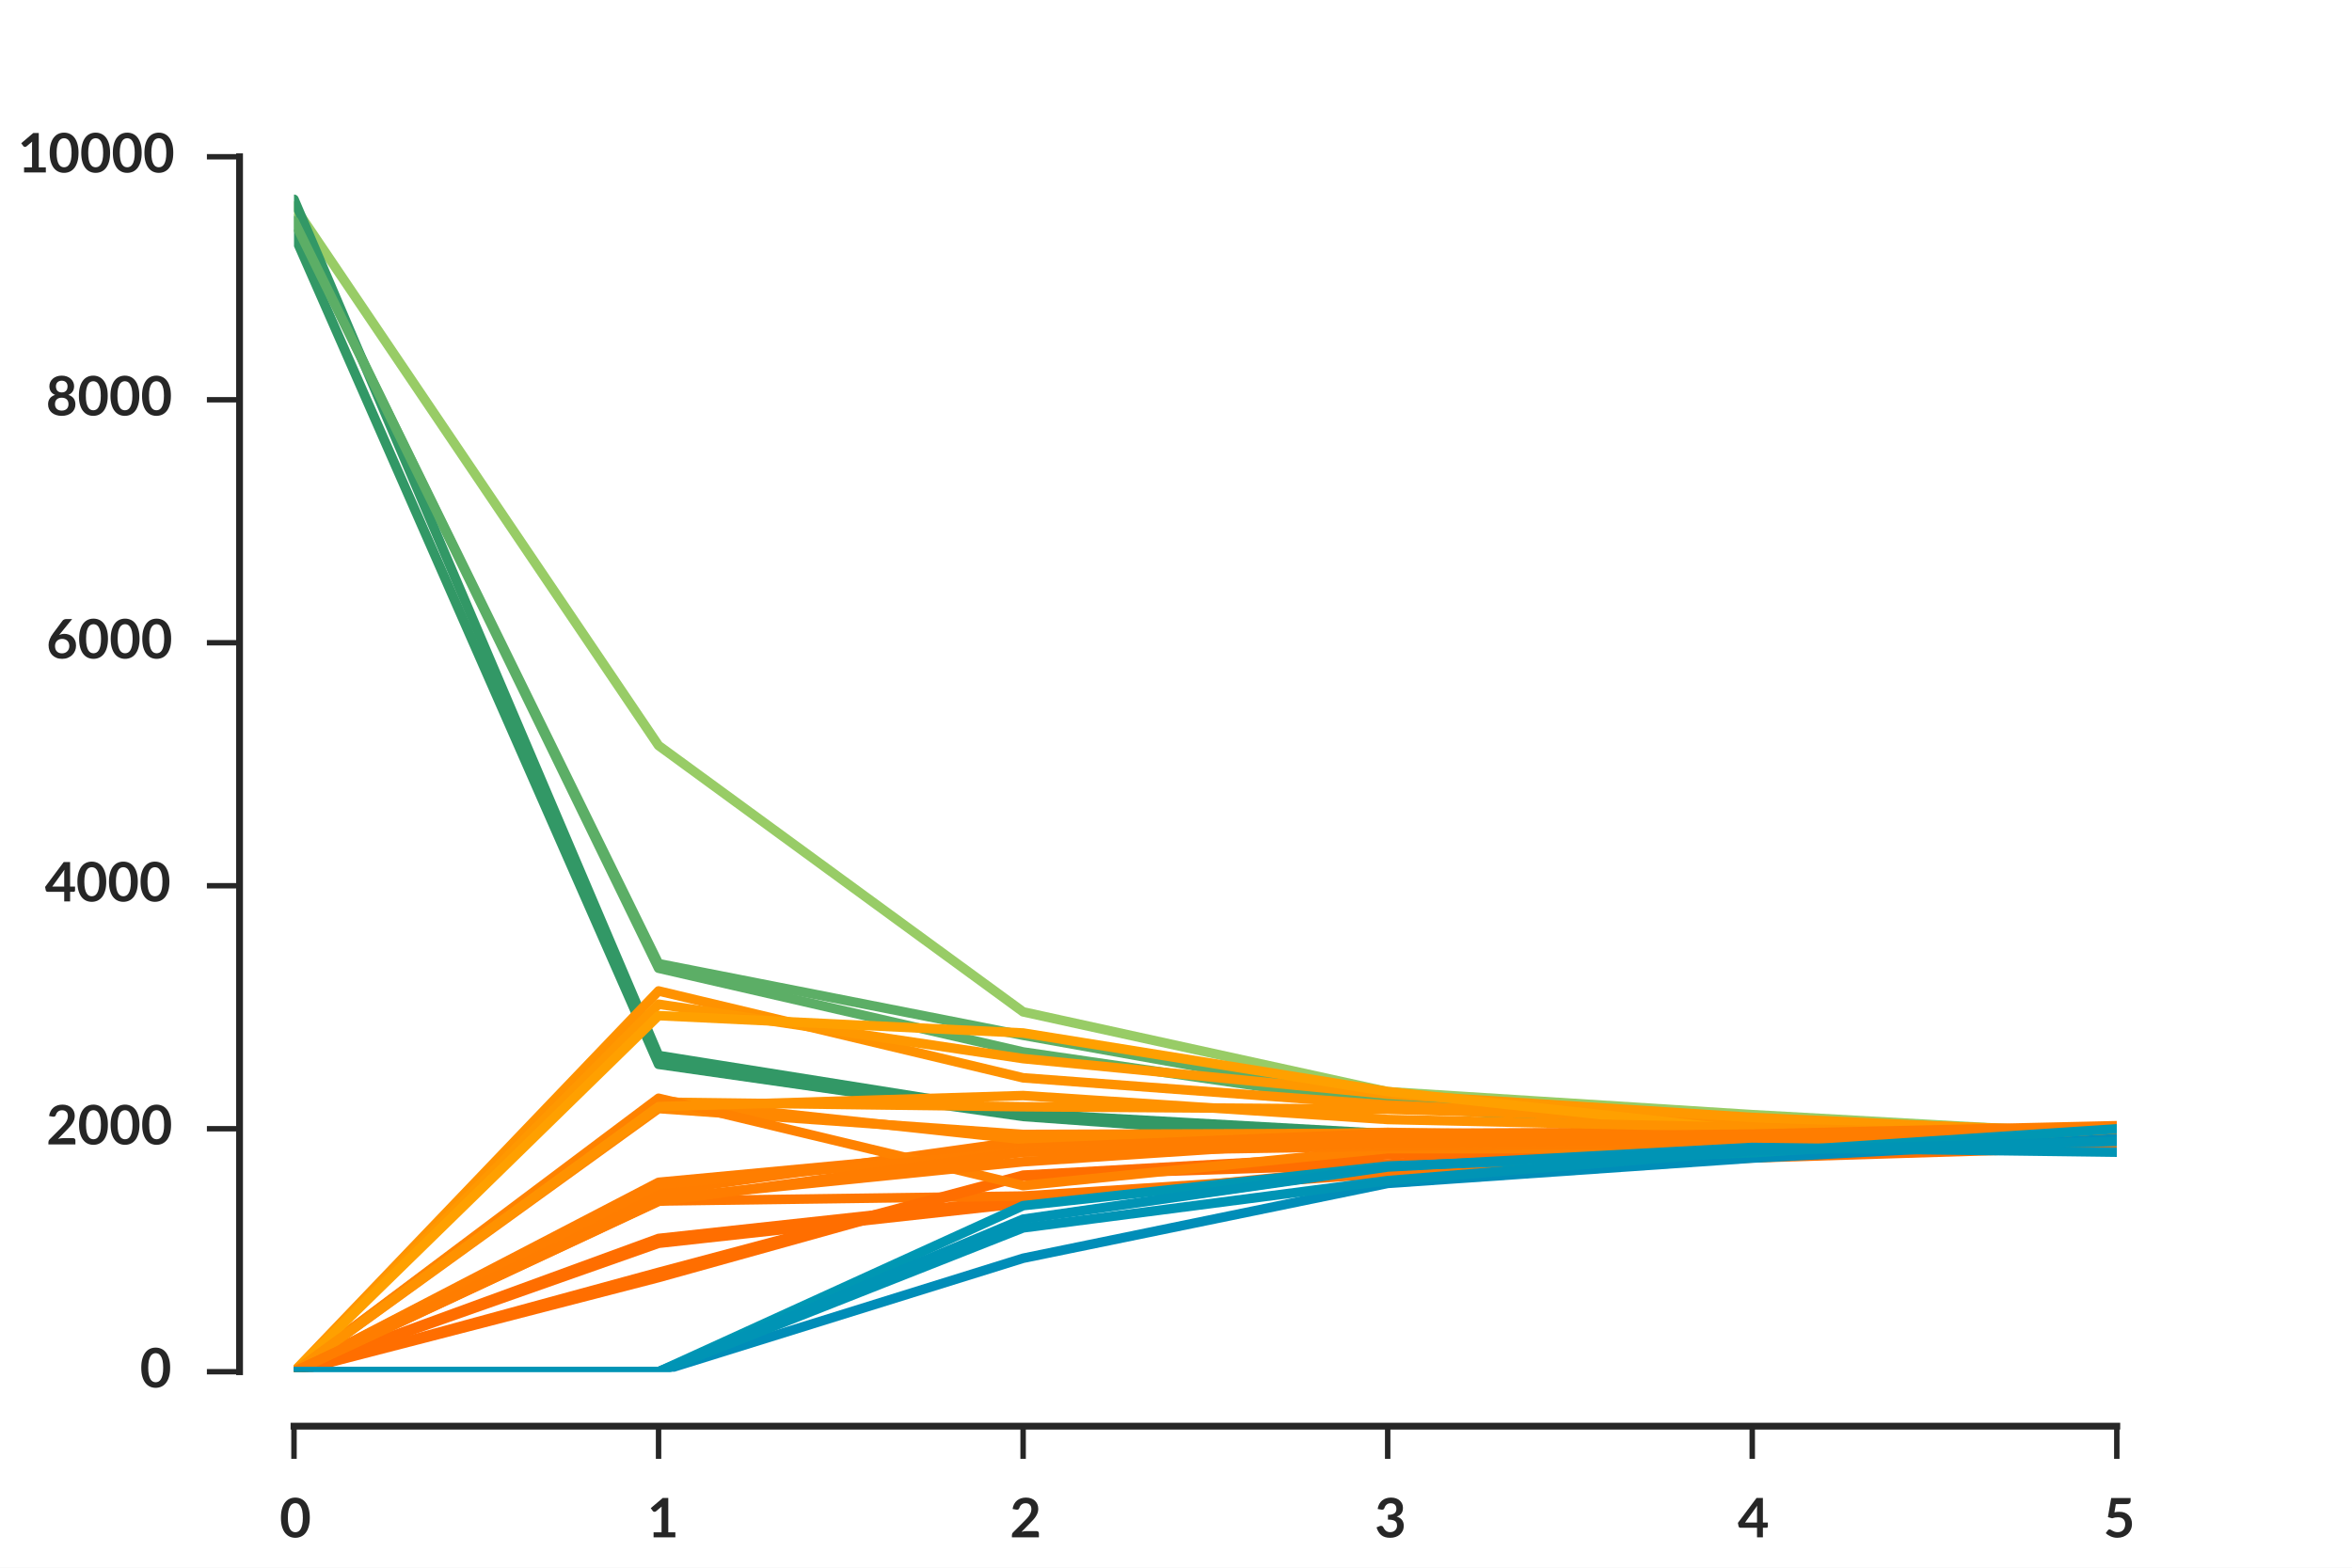
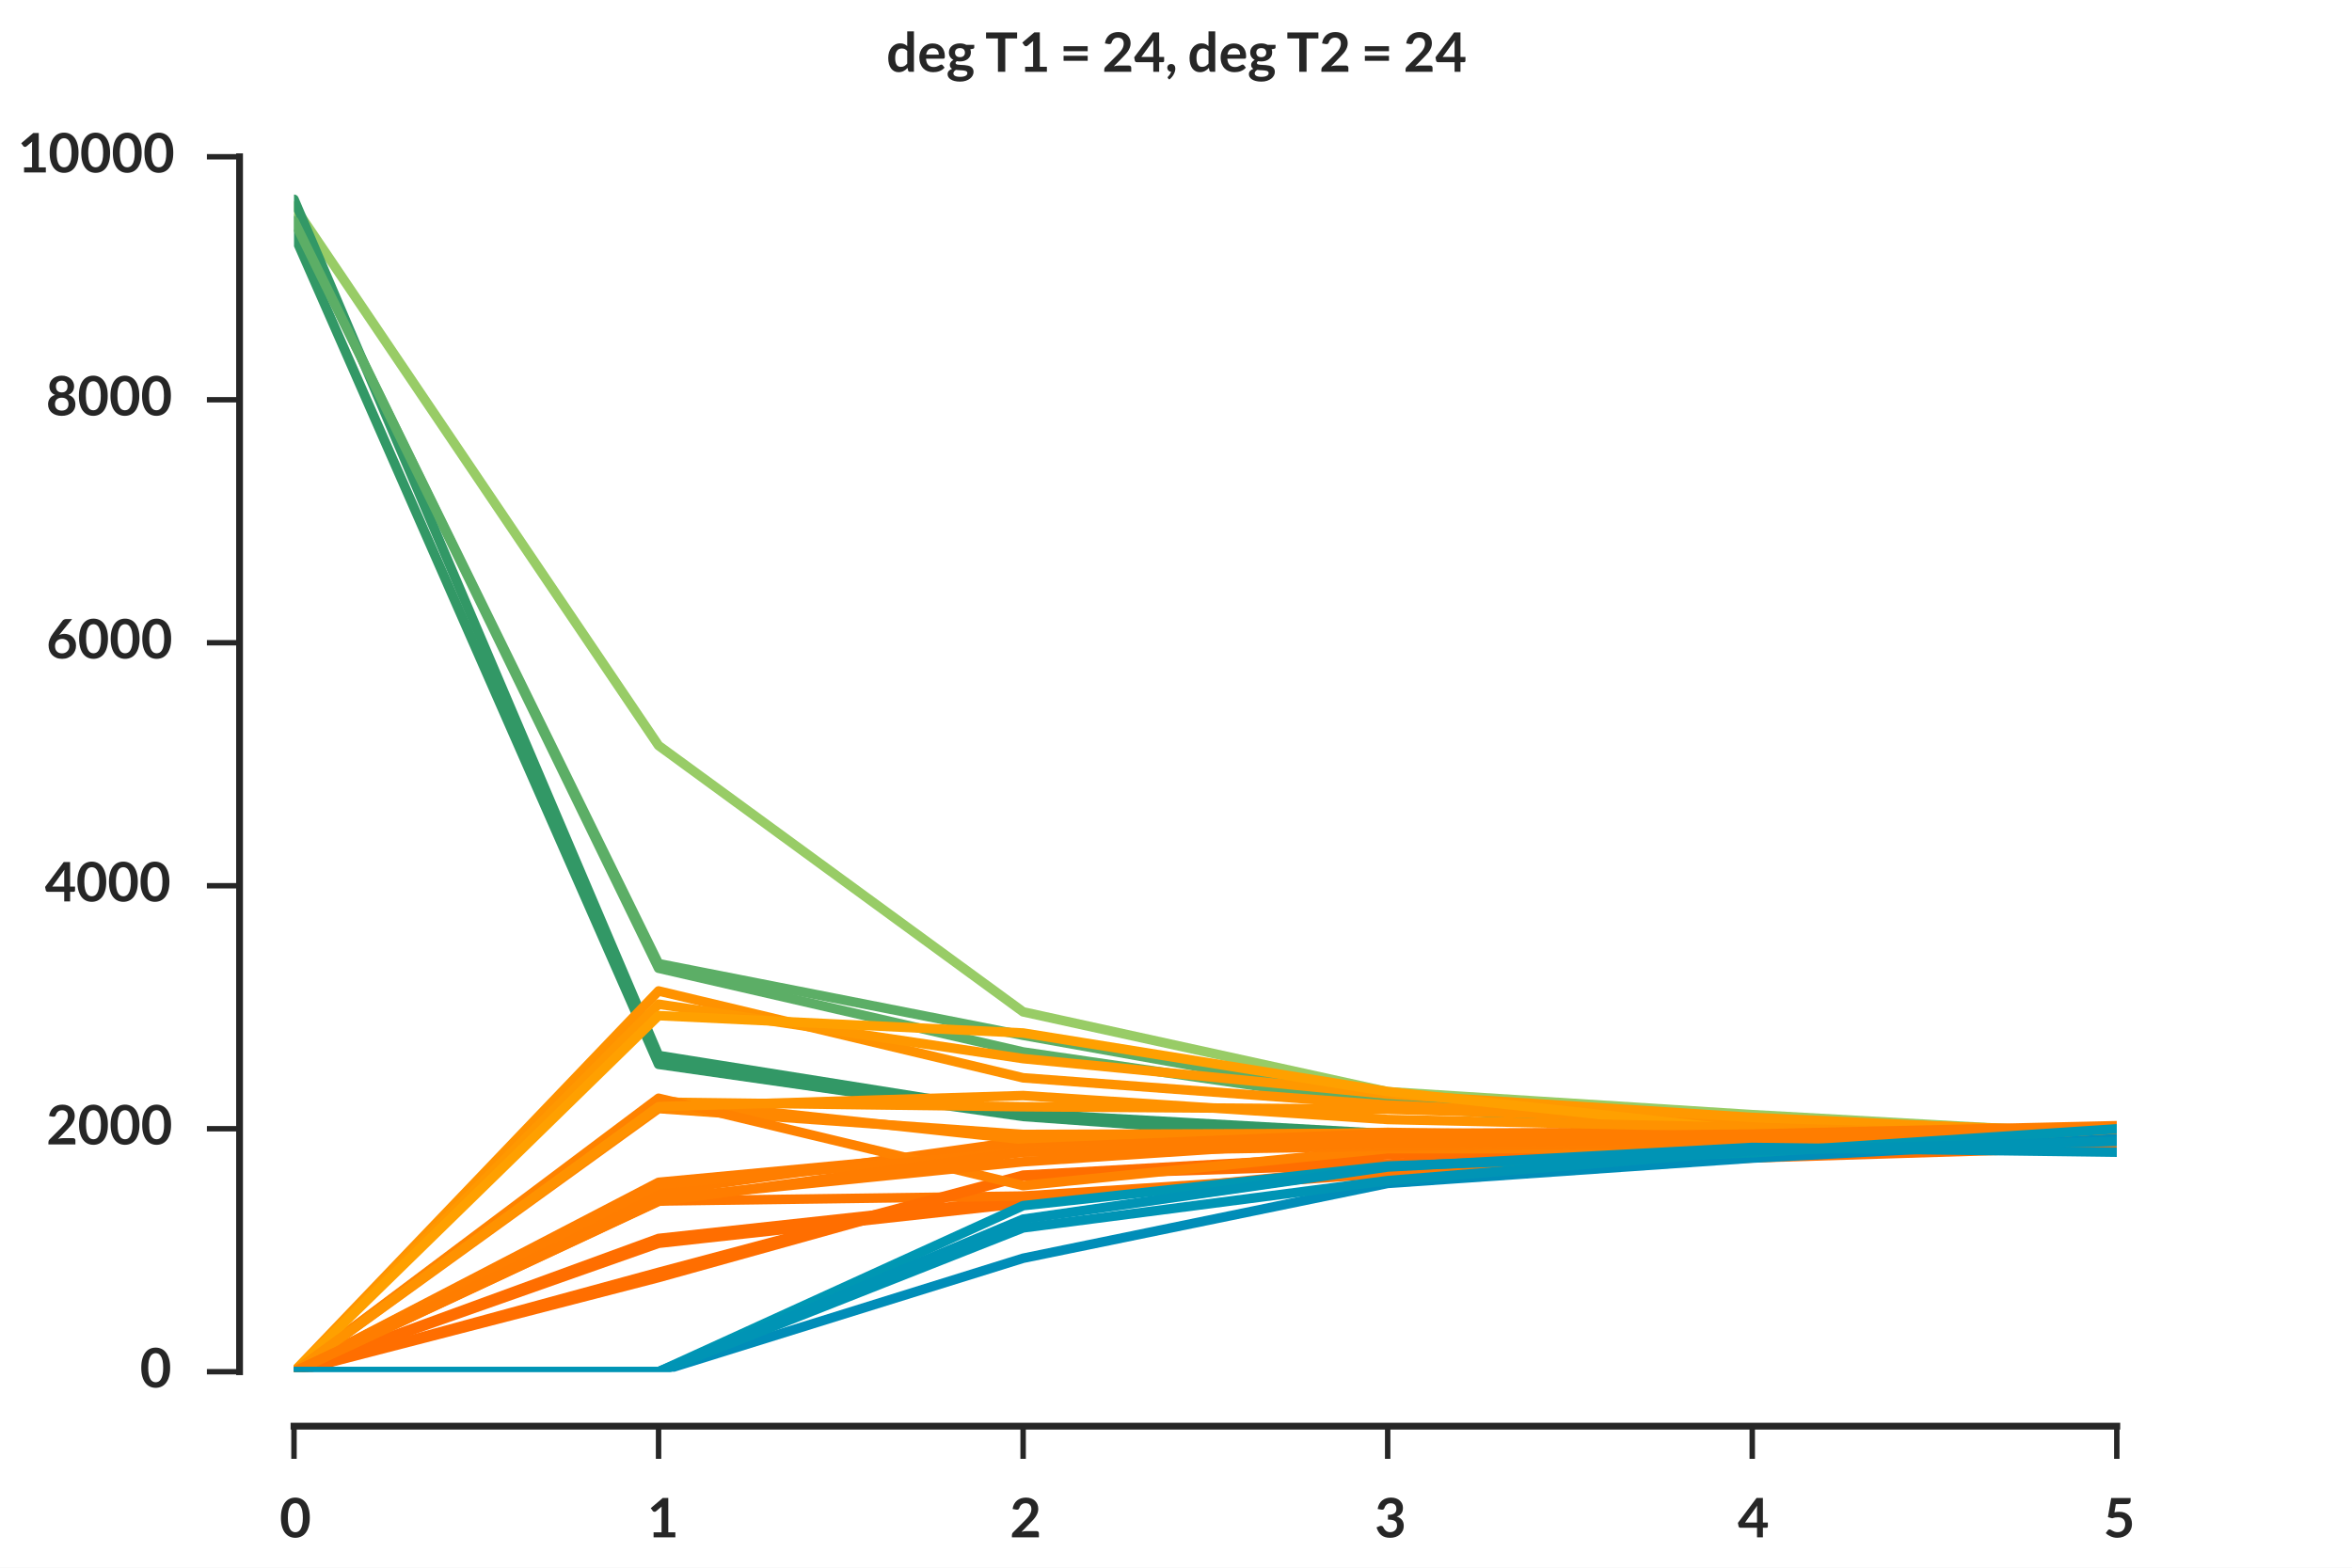
<svg xmlns="http://www.w3.org/2000/svg" xmlns:xlink="http://www.w3.org/1999/xlink" height="288pt" version="1.1" viewBox="0 0 432 288" width="432pt">
  <defs>
    <style type="text/css">
*{stroke-linecap:butt;stroke-linejoin:round;}
  </style>
  </defs>
  <g id="figure_1">
    <g id="patch_1">
      <path d=" M0 288 L432 288 L432 0 L0 0 z " style="fill:#ffffff;" />
    </g>
    <g id="axes_1">
      <g id="patch_2">
        <path d=" M54 252 L388.8 252 L388.8 28.8 L54 28.8 z " style="fill:#ffffff;" />
      </g>
      <g id="matplotlib.axis_1">
        <g id="xtick_1">
          <g id="line2d_1">
            <defs>
              <path d=" M0 0 L0 6" id="m44d4eda7dc" style="stroke:#262626;" />
            </defs>
            <g>
              <use style="fill:#262626;stroke:#262626;" x="54.0" xlink:href="#m44d4eda7dc" y="262.0" />
            </g>
          </g>
          <g id="text_1">
            <defs>
              <path d=" M55.5 36.156 Q55.5 26.703 53.469 19.719 Q51.453 12.75 47.875 8.203 Q44.297 3.656 39.422 1.422 Q34.547 -0.797 28.906 -0.797 Q23.25 -0.797 18.422 1.422 Q13.594 3.656 10.047 8.203 Q6.5 12.75 4.5 19.719 Q2.5 26.703 2.5 36.156 Q2.5 45.656 4.5 52.594 Q6.5 59.547 10.047 64.094 Q13.594 68.656 18.422 70.875 Q23.25 73.094 28.906 73.094 Q34.547 73.094 39.422 70.875 Q44.297 68.656 47.875 64.094 Q51.453 59.547 53.469 52.594 Q55.5 45.656 55.5 36.156 M42.75 36.156 Q42.75 44 41.594 49.141 Q40.453 54.297 38.516 57.344 Q36.594 60.406 34.094 61.625 Q31.594 62.844 28.906 62.844 Q26.25 62.844 23.766 61.625 Q21.297 60.406 19.391 57.344 Q17.5 54.297 16.375 49.141 Q15.25 44 15.25 36.156 Q15.25 28.297 16.375 23.141 Q17.5 18 19.391 14.953 Q21.297 11.906 23.766 10.672 Q26.25 9.453 28.906 9.453 Q31.594 9.453 34.094 10.672 Q36.594 11.906 38.516 14.953 Q40.453 18 41.594 23.141 Q42.75 28.297 42.75 36.156" id="Lato-Bold-30" />
            </defs>
            <g style="fill:#262626;" transform="translate(51.35 282.4297)scale(0.1 -0.1)">
              <use xlink:href="#Lato-Bold-30" />
            </g>
          </g>
        </g>
        <g id="xtick_2">
          <g id="line2d_2">
            <g>
              <use style="fill:#262626;stroke:#262626;" x="120.96" xlink:href="#m44d4eda7dc" y="262.0" />
            </g>
          </g>
          <g id="text_2">
            <defs>
              <path d=" M13.453 9.25 L28.094 9.25 L28.094 51.406 Q28.094 53.844 28.25 56.547 L17.844 47.844 Q17.203 47.297 16.516 47.094 Q15.844 46.906 15.203 46.906 Q14.203 46.906 13.375 47.328 Q12.547 47.75 12.156 48.297 L8.25 53.656 L30.297 72.406 L40.453 72.406 L40.453 9.25 L53.453 9.25 L53.453 0 L13.453 0 z " id="Lato-Bold-31" />
            </defs>
            <g style="fill:#262626;" transform="translate(118.6998 282.4297)scale(0.1 -0.1)">
              <use xlink:href="#Lato-Bold-31" />
            </g>
          </g>
        </g>
        <g id="xtick_3">
          <g id="line2d_3">
            <g>
              <use style="fill:#262626;stroke:#262626;" x="187.92" xlink:href="#m44d4eda7dc" y="262.0" />
            </g>
          </g>
          <g id="text_3">
            <defs>
              <path d=" M30.094 73.094 Q35.094 73.094 39.25 71.625 Q43.406 70.156 46.344 67.453 Q49.297 64.75 50.938 60.953 Q52.594 57.156 52.594 52.5 Q52.594 48.5 51.422 45.094 Q50.25 41.703 48.266 38.594 Q46.297 35.5 43.641 32.594 Q41 29.703 38.094 26.703 L21.797 10.047 Q24.203 10.75 26.5 11.125 Q28.797 11.5 30.906 11.5 L49.453 11.5 Q51.453 11.5 52.625 10.375 Q53.797 9.25 53.797 7.406 L53.797 0 L4.203 0 L4.203 4.094 Q4.203 5.344 4.719 6.688 Q5.25 8.047 6.406 9.203 L28.344 31.203 Q31.094 34 33.266 36.547 Q35.453 39.094 36.922 41.594 Q38.406 44.094 39.172 46.672 Q39.953 49.25 39.953 52.094 Q39.953 54.703 39.203 56.672 Q38.453 58.656 37.047 60 Q35.656 61.344 33.719 62.016 Q31.797 62.703 29.406 62.703 Q24.953 62.703 22.078 60.453 Q19.203 58.203 18.047 54.406 Q17.5 52.5 16.391 51.672 Q15.297 50.844 13.594 50.844 Q12.844 50.844 11.953 51 L5.453 52.156 Q6.203 57.344 8.344 61.266 Q10.5 65.203 13.719 67.828 Q16.953 70.453 21.125 71.766 Q25.297 73.094 30.094 73.094" id="Lato-Bold-32" />
            </defs>
            <g style="fill:#262626;" transform="translate(185.4403 282.4297)scale(0.1 -0.1)">
              <use xlink:href="#Lato-Bold-32" />
            </g>
          </g>
        </g>
        <g id="xtick_4">
          <g id="line2d_4">
            <g>
              <use style="fill:#262626;stroke:#262626;" x="254.88" xlink:href="#m44d4eda7dc" y="262.0" />
            </g>
          </g>
          <g id="text_4">
            <defs>
              <path d=" M31.25 73.094 Q36.25 73.094 40.266 71.672 Q44.297 70.25 47.141 67.719 Q50 65.203 51.516 61.797 Q53.047 58.406 53.047 54.453 Q53.047 51 52.266 48.375 Q51.5 45.75 50.016 43.797 Q48.547 41.844 46.422 40.5 Q44.297 39.156 41.594 38.25 Q48.094 36.203 51.297 32 Q54.5 27.797 54.5 21.453 Q54.5 16.047 52.5 11.891 Q50.5 7.75 47.094 4.922 Q43.703 2.094 39.219 0.641 Q34.75 -0.797 29.75 -0.797 Q24.297 -0.797 20.25 0.453 Q16.203 1.703 13.203 4.141 Q10.203 6.594 8.094 10.141 Q6 13.703 4.5 18.344 L9.953 20.594 Q11.344 21.203 12.797 21.203 Q14.094 21.203 15.125 20.641 Q16.156 20.094 16.703 19.047 Q17.594 17.297 18.672 15.594 Q19.75 13.906 21.25 12.578 Q22.75 11.25 24.766 10.422 Q26.797 9.594 29.594 9.594 Q32.75 9.594 35.094 10.625 Q37.453 11.656 39.016 13.297 Q40.594 14.953 41.375 16.969 Q42.156 19 42.156 21.047 Q42.156 23.656 41.594 25.781 Q41.047 27.906 39.297 29.406 Q37.547 30.906 34.266 31.75 Q31 32.594 25.5 32.594 L25.5 41.406 Q30.047 41.453 33.047 42.25 Q36.047 43.047 37.812 44.469 Q39.594 45.906 40.297 47.906 Q41 49.906 41 52.297 Q41 57.453 38.203 60.078 Q35.406 62.703 30.547 62.703 Q26.156 62.703 23.25 60.375 Q20.344 58.047 19.203 54.406 Q18.594 52.5 17.547 51.672 Q16.5 50.844 14.797 50.844 Q14 50.844 13.094 51 L6.594 52.156 Q7.344 57.344 9.5 61.266 Q11.656 65.203 14.875 67.828 Q18.094 70.453 22.266 71.766 Q26.453 73.094 31.25 73.094" id="Lato-Bold-33" />
            </defs>
            <g style="fill:#262626;" transform="translate(252.38 282.4297)scale(0.1 -0.1)">
              <use xlink:href="#Lato-Bold-33" />
            </g>
          </g>
        </g>
        <g id="xtick_5">
          <g id="line2d_5">
            <g>
              <use style="fill:#262626;stroke:#262626;" x="321.84" xlink:href="#m44d4eda7dc" y="262.0" />
            </g>
          </g>
          <g id="text_5">
            <defs>
              <path d=" M47.094 27.25 L56.203 27.25 L56.203 20.094 Q56.203 19.094 55.547 18.375 Q54.906 17.656 53.656 17.656 L47.094 17.656 L47.094 0 L36.297 0 L36.297 17.656 L5.797 17.656 Q4.547 17.656 3.594 18.422 Q2.656 19.203 2.406 20.344 L1.156 26.594 L35.406 72.344 L47.094 72.344 z  M36.297 50.906 Q36.297 52.5 36.391 54.344 Q36.5 56.203 36.75 58.203 L14.297 27.25 L36.297 27.25 z " id="Lato-Bold-34" />
            </defs>
            <g style="fill:#262626;" transform="translate(319.0877 282.4297)scale(0.1 -0.1)">
              <use xlink:href="#Lato-Bold-34" />
            </g>
          </g>
        </g>
        <g id="xtick_6">
          <g id="line2d_6">
            <g>
              <use style="fill:#262626;stroke:#262626;" x="388.8" xlink:href="#m44d4eda7dc" y="262.0" />
            </g>
          </g>
          <g id="text_6">
            <defs>
              <path d=" M49.453 67.047 Q49.453 64.406 47.766 62.75 Q46.094 61.094 42.203 61.094 L22.297 61.094 L19.703 46 Q24.594 47 28.656 47 Q34.344 47 38.672 45.297 Q43 43.594 45.953 40.594 Q48.906 37.594 50.406 33.562 Q51.906 29.547 51.906 24.906 Q51.906 19.156 49.875 14.406 Q47.844 9.656 44.25 6.281 Q40.656 2.906 35.719 1.047 Q30.797 -0.797 25 -0.797 Q21.594 -0.797 18.547 -0.094 Q15.5 0.594 12.828 1.766 Q10.156 2.953 7.875 4.469 Q5.594 6 3.797 7.703 L7.594 12.953 Q8.797 14.656 10.797 14.656 Q12.047 14.656 13.312 13.844 Q14.594 13.047 16.297 12.094 Q18 11.156 20.25 10.344 Q22.5 9.547 25.703 9.547 Q29.094 9.547 31.688 10.641 Q34.297 11.75 36.016 13.719 Q37.75 15.703 38.625 18.422 Q39.5 21.156 39.5 24.344 Q39.5 30.25 36.078 33.578 Q32.656 36.906 26 36.906 Q20.75 36.906 15.453 35 L7.75 37.203 L13.75 72.297 L49.453 72.297 z " id="Lato-Bold-35" />
            </defs>
            <g style="fill:#262626;" transform="translate(386.3945 282.4297)scale(0.1 -0.1)">
              <use xlink:href="#Lato-Bold-35" />
            </g>
          </g>
        </g>
        <g id="text_7">
          <defs>
+             <path id="Lato-Bold-20" />
+             <path d=" M6.594 0 L6.594 51.297 L14.156 51.297 Q16.547 51.297 17.297 49.047 L18.094 45.25 Q19.453 46.75 20.922 48 Q22.406 49.25 24.078 50.141 Q25.75 51.047 27.672 51.562 Q29.594 52.094 31.906 52.094 Q36.75 52.094 39.875 49.469 Q43 46.844 44.547 42.5 Q45.75 45.047 47.547 46.875 Q49.344 48.703 51.5 49.844 Q53.656 51 56.078 51.547 Q58.5 52.094 60.953 52.094 Q65.203 52.094 68.5 50.797 Q71.797 49.5 74.047 47 Q76.297 44.5 77.469 40.891 Q78.656 37.297 78.656 32.656 L78.656 0 L66.297 0 L66.297 32.656 Q66.297 37.547 64.141 40.016 Q62 42.5 57.844 42.5 Q55.953 42.5 54.328 41.844 Q52.703 41.203 51.469 39.969 Q50.25 38.75 49.547 36.891 Q48.844 35.047 48.844 32.656 L48.844 0 L36.453 0 L36.453 32.656 Q36.453 37.797 34.375 40.141 Q32.297 42.5 28.25 42.5 Q25.594 42.5 23.266 41.172 Q20.953 39.844 18.953 37.547 L18.953 0 z " id="Lato-Bold-6d" />
+             <path d=" M37.047 41.297 Q36.547 40.5 36 40.172 Q35.453 39.844 34.594 39.844 Q33.703 39.844 32.672 40.344 Q31.656 40.844 30.297 41.469 Q28.953 42.094 27.219 42.594 Q25.5 43.094 23.156 43.094 Q19.5 43.094 17.391 41.547 Q15.297 40 15.297 37.5 Q15.297 35.844 16.375 34.719 Q17.453 33.594 19.219 32.75 Q21 31.906 23.25 31.219 Q25.5 30.547 27.844 29.75 Q30.203 28.953 32.453 27.922 Q34.703 26.906 36.469 25.328 Q38.25 23.75 39.328 21.547 Q40.406 19.344 40.406 16.25 Q40.406 12.547 39.047 9.422 Q37.703 6.297 35.094 4.016 Q32.5 1.75 28.672 0.469 Q24.844 -0.797 19.906 -0.797 Q17.25 -0.797 14.719 -0.312 Q12.203 0.156 9.875 1 Q7.547 1.844 5.562 3 Q3.594 4.156 2.094 5.5 L4.953 10.203 Q5.5 11.047 6.25 11.5 Q7 11.953 8.156 11.953 Q9.297 11.953 10.312 11.297 Q11.344 10.656 12.688 9.906 Q14.047 9.156 15.875 8.5 Q17.703 7.844 20.5 7.844 Q22.703 7.844 24.266 8.375 Q25.844 8.906 26.875 9.75 Q27.906 10.594 28.375 11.719 Q28.844 12.844 28.844 14.047 Q28.844 15.844 27.766 17 Q26.703 18.156 24.922 19 Q23.156 19.844 20.875 20.516 Q18.594 21.203 16.219 22 Q13.844 22.797 11.562 23.875 Q9.297 24.953 7.516 26.594 Q5.75 28.25 4.672 30.641 Q3.594 33.047 3.594 36.453 Q3.594 39.594 4.844 42.438 Q6.094 45.297 8.516 47.422 Q10.953 49.547 14.578 50.812 Q18.203 52.094 22.953 52.094 Q28.25 52.094 32.594 50.344 Q36.953 48.594 39.844 45.75 z " id="Lato-Bold-73" />
            <path d=" M19.75 51.297 L19.75 0 L7.406 0 L7.406 51.297 z  M21.594 66.25 Q21.594 64.656 20.938 63.25 Q20.297 61.844 19.219 60.797 Q18.156 59.75 16.703 59.125 Q15.25 58.5 13.594 58.5 Q12 58.5 10.578 59.125 Q9.156 59.75 8.094 60.797 Q7.047 61.844 6.422 63.25 Q5.797 64.656 5.797 66.25 Q5.797 67.906 6.422 69.344 Q7.047 70.797 8.094 71.844 Q9.156 72.906 10.578 73.531 Q12 74.156 13.594 74.156 Q15.25 74.156 16.703 73.531 Q18.156 72.906 19.219 71.844 Q20.297 70.797 20.938 69.344 Q21.594 67.906 21.594 66.25" id="Lato-Bold-69" />
+             <path d=" M46.797 0 L41.25 0 Q39.5 0 38.5 0.516 Q37.5 1.047 37 2.656 L35.906 6.297 Q33.953 4.547 32.078 3.219 Q30.203 1.906 28.203 1 Q26.203 0.094 23.953 -0.344 Q21.703 -0.797 18.953 -0.797 Q15.703 -0.797 12.953 0.078 Q10.203 0.953 8.219 2.703 Q6.25 4.453 5.141 7.047 Q4.047 9.656 4.047 13.094 Q4.047 16 5.562 18.828 Q7.094 21.656 10.641 23.922 Q14.203 26.203 20.094 27.703 Q26 29.203 34.75 29.406 L34.75 32.406 Q34.75 37.547 32.578 40.016 Q30.406 42.5 26.25 42.5 Q23.25 42.5 21.25 41.797 Q19.25 41.094 17.766 40.219 Q16.297 39.344 15.047 38.641 Q13.797 37.953 12.297 37.953 Q11.047 37.953 10.141 38.594 Q9.25 39.25 8.703 40.203 L6.453 44.156 Q15.297 52.25 27.797 52.25 Q32.297 52.25 35.812 50.766 Q39.344 49.297 41.797 46.672 Q44.25 44.047 45.516 40.391 Q46.797 36.75 46.797 32.406 z  M22.797 7.703 Q24.703 7.703 26.297 8.047 Q27.906 8.406 29.328 9.094 Q30.75 9.797 32.078 10.812 Q33.406 11.844 34.75 13.25 L34.75 21.906 Q29.344 21.656 25.719 20.969 Q22.094 20.297 19.891 19.25 Q17.703 18.203 16.766 16.797 Q15.844 15.406 15.844 13.75 Q15.844 10.5 17.766 9.094 Q19.703 7.703 22.797 7.703" id="Lato-Bold-61" />
+             <path d=" M42.656 40.453 Q42.094 39.75 41.562 39.344 Q41.047 38.953 40.047 38.953 Q39.094 38.953 38.188 39.516 Q37.297 40.094 36.047 40.812 Q34.797 41.547 33.062 42.125 Q31.344 42.703 28.797 42.703 Q25.547 42.703 23.094 41.516 Q20.656 40.344 19.031 38.141 Q17.406 35.953 16.594 32.828 Q15.797 29.703 15.797 25.75 Q15.797 21.656 16.672 18.453 Q17.547 15.25 19.188 13.078 Q20.844 10.906 23.188 9.781 Q25.547 8.656 28.5 8.656 Q31.453 8.656 33.266 9.375 Q35.094 10.094 36.344 10.969 Q37.594 11.844 38.516 12.562 Q39.453 13.297 40.594 13.297 Q42.094 13.297 42.844 12.156 L46.406 7.656 Q44.344 5.25 41.938 3.625 Q39.547 2 36.969 1.016 Q34.406 0.047 31.656 -0.344 Q28.906 -0.75 26.203 -0.75 Q21.453 -0.75 17.25 1.016 Q13.047 2.797 9.922 6.188 Q6.797 9.594 4.969 14.516 Q3.156 19.453 3.156 25.75 Q3.156 31.406 4.781 36.219 Q6.406 41.047 9.547 44.562 Q12.703 48.094 17.344 50.094 Q22 52.094 28.047 52.094 Q33.797 52.094 38.125 50.25 Q42.453 48.406 45.906 44.953 z " id="Lato-Bold-63" />
+             <path d=" M27.797 52.094 Q32.656 52.094 36.719 50.547 Q40.797 49 43.75 46.016 Q46.703 43.047 48.344 38.719 Q50 34.406 50 28.844 Q50 27.453 49.875 26.516 Q49.75 25.594 49.422 25.062 Q49.094 24.547 48.547 24.312 Q48 24.094 47.156 24.094 L15.453 24.094 Q16 16.203 19.703 12.5 Q23.406 8.797 29.5 8.797 Q32.5 8.797 34.672 9.5 Q36.844 10.203 38.469 11.047 Q40.094 11.906 41.312 12.594 Q42.547 13.297 43.703 13.297 Q44.453 13.297 45 13 Q45.547 12.703 45.953 12.156 L49.547 7.656 Q47.5 5.25 44.953 3.625 Q42.406 2 39.625 1.016 Q36.844 0.047 33.969 -0.344 Q31.094 -0.75 28.406 -0.75 Q23.047 -0.75 18.438 1.016 Q13.844 2.797 10.438 6.266 Q7.047 9.75 5.094 14.875 Q3.156 20 3.156 26.75 Q3.156 32 4.844 36.625 Q6.547 41.25 9.719 44.672 Q12.906 48.094 17.469 50.094 Q22.047 52.094 27.797 52.094 M28.047 43.25 Q22.656 43.25 19.594 40.203 Q16.547 37.156 15.703 31.547 L38.906 31.547 Q38.906 33.953 38.25 36.078 Q37.594 38.203 36.25 39.797 Q34.906 41.406 32.844 42.328 Q30.797 43.25 28.047 43.25" id="Lato-Bold-65" />
            <path d=" M23.453 -0.797 Q16.797 -0.797 13.188 2.969 Q9.594 6.75 9.594 13.406 L9.594 42.047 L4.406 42.047 Q3.406 42.047 2.672 42.688 Q1.953 43.344 1.953 44.656 L1.953 49.547 L10.203 50.906 L12.797 64.906 Q13 65.906 13.719 66.453 Q14.453 67 15.547 67 L21.953 67 L21.953 50.844 L35.453 50.844 L35.453 42.047 L21.953 42.047 L21.953 14.25 Q21.953 11.844 23.141 10.5 Q24.344 9.156 26.344 9.156 Q27.5 9.156 28.266 9.422 Q29.047 9.703 29.625 10 Q30.203 10.297 30.641 10.562 Q31.094 10.844 31.547 10.844 Q32.094 10.844 32.438 10.562 Q32.797 10.297 33.203 9.75 L36.906 3.75 Q34.203 1.5 30.703 0.344 Q27.203 -0.797 23.453 -0.797" id="Lato-Bold-74" />
-             <path d=" M27.797 52.094 Q32.656 52.094 36.719 50.547 Q40.797 49 43.75 46.016 Q46.703 43.047 48.344 38.719 Q50 34.406 50 28.844 Q50 27.453 49.875 26.516 Q49.75 25.594 49.422 25.062 Q49.094 24.547 48.547 24.312 Q48 24.094 47.156 24.094 L15.453 24.094 Q16 16.203 19.703 12.5 Q23.406 8.797 29.5 8.797 Q32.5 8.797 34.672 9.5 Q36.844 10.203 38.469 11.047 Q40.094 11.906 41.312 12.594 Q42.547 13.297 43.703 13.297 Q44.453 13.297 45 13 Q45.547 12.703 45.953 12.156 L49.547 7.656 Q47.5 5.25 44.953 3.625 Q42.406 2 39.625 1.016 Q36.844 0.047 33.969 -0.344 Q31.094 -0.75 28.406 -0.75 Q23.047 -0.75 18.438 1.016 Q13.844 2.797 10.438 6.266 Q7.047 9.75 5.094 14.875 Q3.156 20 3.156 26.75 Q3.156 32 4.844 36.625 Q6.547 41.25 9.719 44.672 Q12.906 48.094 17.469 50.094 Q22.047 52.094 27.797 52.094 M28.047 43.25 Q22.656 43.25 19.594 40.203 Q16.547 37.156 15.703 31.547 L38.906 31.547 Q38.906 33.953 38.25 36.078 Q37.594 38.203 36.25 39.797 Q34.906 41.406 32.844 42.328 Q30.797 43.25 28.047 43.25" id="Lato-Bold-65" />
-             <path d=" M6.594 0 L6.594 51.297 L14.156 51.297 Q16.547 51.297 17.297 49.047 L18.094 45.25 Q19.453 46.75 20.922 48 Q22.406 49.25 24.078 50.141 Q25.75 51.047 27.672 51.562 Q29.594 52.094 31.906 52.094 Q36.75 52.094 39.875 49.469 Q43 46.844 44.547 42.5 Q45.75 45.047 47.547 46.875 Q49.344 48.703 51.5 49.844 Q53.656 51 56.078 51.547 Q58.5 52.094 60.953 52.094 Q65.203 52.094 68.5 50.797 Q71.797 49.5 74.047 47 Q76.297 44.5 77.469 40.891 Q78.656 37.297 78.656 32.656 L78.656 0 L66.297 0 L66.297 32.656 Q66.297 37.547 64.141 40.016 Q62 42.5 57.844 42.5 Q55.953 42.5 54.328 41.844 Q52.703 41.203 51.469 39.969 Q50.25 38.75 49.547 36.891 Q48.844 35.047 48.844 32.656 L48.844 0 L36.453 0 L36.453 32.656 Q36.453 37.797 34.375 40.141 Q32.297 42.5 28.25 42.5 Q25.594 42.5 23.266 41.172 Q20.953 39.844 18.953 37.547 L18.953 0 z " id="Lato-Bold-6d" />
          </defs>
-           <g style="fill:#262626;" transform="translate(210.5074 297.2773)scale(0.11 -0.11)">
-             <use xlink:href="#Lato-Bold-74" />
-             <use x="38.7" xlink:href="#Lato-Bold-69" />
-             <use x="65.8" xlink:href="#Lato-Bold-6d" />
-             <use x="150" xlink:href="#Lato-Bold-65" />
+           <g style="fill:#262626;" transform="translate(193.4652 297.2773)scale(0.11 -0.11)">
+             <use xlink:href="#Lato-Bold-61" />
+             <use x="52.35" xlink:href="#Lato-Bold-63" />
+             <use x="100.05" xlink:href="#Lato-Bold-63" />
+             <use x="147.75" xlink:href="#Lato-Bold-65" />
+             <use x="201.2" xlink:href="#Lato-Bold-73" />
+             <use x="244.9" xlink:href="#Lato-Bold-73" />
+             <use x="288.6" xlink:href="#Lato-Bold-20" />
+             <use x="307.9" xlink:href="#Lato-Bold-74" />
+             <use x="346.6" xlink:href="#Lato-Bold-69" />
+             <use x="373.7" xlink:href="#Lato-Bold-6d" />
+             <use x="457.9" xlink:href="#Lato-Bold-65" />
          </g>
        </g>
      </g>
      <g id="matplotlib.axis_2">
        <g id="ytick_1">
          <g id="line2d_7">
            <defs>
              <path d=" M0 0 L-6 0" id="m0dfa6ce036" style="stroke:#262626;" />
            </defs>
            <g>
              <use style="fill:#262626;stroke:#262626;" x="44.0" xlink:href="#m0dfa6ce036" y="252.0" />
            </g>
          </g>
          <g id="text_8">
            <g style="fill:#262626;" transform="translate(25.7 254.8773)scale(0.1 -0.1)">
              <use xlink:href="#Lato-Bold-30" />
            </g>
          </g>
        </g>
        <g id="ytick_2">
          <g id="line2d_8">
            <g>
              <use style="fill:#262626;stroke:#262626;" x="44.0" xlink:href="#m0dfa6ce036" y="207.36" />
            </g>
          </g>
          <g id="text_9">
            <g style="fill:#262626;" transform="translate(8.470313 210.2373)scale(0.1 -0.1)">
              <use xlink:href="#Lato-Bold-32" />
              <use x="58.0" xlink:href="#Lato-Bold-30" />
              <use x="116.0" xlink:href="#Lato-Bold-30" />
              <use x="174.0" xlink:href="#Lato-Bold-30" />
            </g>
          </g>
        </g>
        <g id="ytick_3">
          <g id="line2d_9">
            <g>
              <use style="fill:#262626;stroke:#262626;" x="44.0" xlink:href="#m0dfa6ce036" y="162.72" />
            </g>
          </g>
          <g id="text_10">
            <g style="fill:#262626;" transform="translate(8.165625 165.5973)scale(0.1 -0.1)">
              <use xlink:href="#Lato-Bold-34" />
              <use x="58.0" xlink:href="#Lato-Bold-30" />
              <use x="116.0" xlink:href="#Lato-Bold-30" />
              <use x="174.0" xlink:href="#Lato-Bold-30" />
            </g>
          </g>
        </g>
        <g id="ytick_4">
          <g id="line2d_10">
            <g>
              <use style="fill:#262626;stroke:#262626;" x="44.0" xlink:href="#m0dfa6ce036" y="118.08" />
            </g>
          </g>
          <g id="text_11">
            <defs>
              <path d=" M33.5 45.156 Q37.594 45.156 41.469 43.797 Q45.344 42.453 48.297 39.719 Q51.25 37 53.047 32.953 Q54.844 28.906 54.844 23.5 Q54.844 18.453 53 14.016 Q51.156 9.594 47.797 6.297 Q44.453 3 39.719 1.094 Q35 -0.797 29.297 -0.797 Q23.5 -0.797 18.891 1.047 Q14.297 2.906 11.047 6.219 Q7.797 9.547 6.062 14.219 Q4.344 18.906 4.344 24.594 Q4.344 29.703 6.422 35.078 Q8.5 40.453 12.844 46.25 L30.094 69.406 Q31 70.594 32.719 71.438 Q34.453 72.297 36.703 72.297 L47.703 72.297 L26.25 46.047 Q25.547 45.203 24.922 44.453 Q24.297 43.703 23.703 42.906 Q25.797 43.953 28.219 44.547 Q30.656 45.156 33.5 45.156 M16.203 22.703 Q16.203 19.703 17.016 17.219 Q17.844 14.75 19.469 13 Q21.094 11.25 23.5 10.266 Q25.906 9.297 29.047 9.297 Q32 9.297 34.469 10.297 Q36.953 11.297 38.719 13.094 Q40.5 14.906 41.5 17.328 Q42.5 19.75 42.5 22.594 Q42.5 25.703 41.547 28.172 Q40.594 30.656 38.844 32.375 Q37.094 34.094 34.641 35 Q32.203 35.906 29.25 35.906 Q26.297 35.906 23.891 34.906 Q21.5 33.906 19.766 32.125 Q18.047 30.344 17.125 27.922 Q16.203 25.5 16.203 22.703" id="Lato-Bold-36" />
            </defs>
            <g style="fill:#262626;" transform="translate(8.484375 120.9573)scale(0.1 -0.1)">
              <use xlink:href="#Lato-Bold-36" />
              <use x="58.0" xlink:href="#Lato-Bold-30" />
              <use x="116.0" xlink:href="#Lato-Bold-30" />
              <use x="174.0" xlink:href="#Lato-Bold-30" />
            </g>
          </g>
        </g>
        <g id="ytick_5">
          <g id="line2d_11">
            <g>
              <use style="fill:#262626;stroke:#262626;" x="44.0" xlink:href="#m0dfa6ce036" y="73.44" />
            </g>
          </g>
          <g id="text_12">
            <defs>
              <path d=" M29 -0.797 Q23.406 -0.797 18.781 0.703 Q14.156 2.203 10.844 4.953 Q7.547 7.703 5.719 11.594 Q3.906 15.5 3.906 20.297 Q3.906 26.703 7.047 31.125 Q10.203 35.547 16.844 37.703 Q11.547 39.906 8.922 43.953 Q6.297 48 6.297 53.703 Q6.297 57.797 7.969 61.344 Q9.656 64.906 12.656 67.531 Q15.656 70.156 19.828 71.625 Q24 73.094 29 73.094 Q34 73.094 38.172 71.625 Q42.344 70.156 45.344 67.531 Q48.344 64.906 50.016 61.344 Q51.703 57.797 51.703 53.703 Q51.703 48 49.047 43.953 Q46.406 39.906 41.156 37.703 Q47.797 35.547 50.938 31.125 Q54.094 26.703 54.094 20.297 Q54.094 15.5 52.266 11.594 Q50.453 7.703 47.141 4.953 Q43.844 2.203 39.219 0.703 Q34.594 -0.797 29 -0.797 M29 8.844 Q32.047 8.844 34.344 9.719 Q36.656 10.594 38.219 12.141 Q39.797 13.703 40.594 15.844 Q41.406 18 41.406 20.5 Q41.406 26.453 38.094 29.5 Q34.797 32.547 29 32.547 Q23.203 32.547 19.891 29.5 Q16.594 26.453 16.594 20.5 Q16.594 18 17.391 15.844 Q18.203 13.703 19.766 12.141 Q21.344 10.594 23.641 9.719 Q25.953 8.844 29 8.844 M29 42.25 Q32 42.25 34.047 43.203 Q36.094 44.156 37.344 45.719 Q38.594 47.297 39.125 49.312 Q39.656 51.344 39.656 53.5 Q39.656 55.547 39 57.391 Q38.344 59.25 37.047 60.672 Q35.75 62.094 33.75 62.938 Q31.75 63.797 29 63.797 Q26.25 63.797 24.25 62.938 Q22.25 62.094 20.922 60.672 Q19.594 59.25 18.969 57.391 Q18.344 55.547 18.344 53.5 Q18.344 51.344 18.875 49.312 Q19.406 47.297 20.656 45.719 Q21.906 44.156 23.953 43.203 Q26 42.25 29 42.25" id="Lato-Bold-38" />
            </defs>
            <g style="fill:#262626;" transform="translate(8.440625 76.31734)scale(0.1 -0.1)">
              <use xlink:href="#Lato-Bold-38" />
              <use x="58.0" xlink:href="#Lato-Bold-30" />
              <use x="116.0" xlink:href="#Lato-Bold-30" />
              <use x="174.0" xlink:href="#Lato-Bold-30" />
            </g>
          </g>
        </g>
        <g id="ytick_6">
          <g id="line2d_12">
            <g>
              <use style="fill:#262626;stroke:#262626;" x="44.0" xlink:href="#m0dfa6ce036" y="28.8" />
            </g>
          </g>
          <g id="text_13">
            <g style="fill:#262626;" transform="translate(3.075 31.67734)scale(0.1 -0.1)">
              <use xlink:href="#Lato-Bold-31" />
              <use x="58.0" xlink:href="#Lato-Bold-30" />
              <use x="116.0" xlink:href="#Lato-Bold-30" />
              <use x="174.0" xlink:href="#Lato-Bold-30" />
              <use x="232.0" xlink:href="#Lato-Bold-30" />
            </g>
          </g>
        </g>
        <g id="text_14">
          <defs>
-             <path d=" M42.656 40.453 Q42.094 39.75 41.562 39.344 Q41.047 38.953 40.047 38.953 Q39.094 38.953 38.188 39.516 Q37.297 40.094 36.047 40.812 Q34.797 41.547 33.062 42.125 Q31.344 42.703 28.797 42.703 Q25.547 42.703 23.094 41.516 Q20.656 40.344 19.031 38.141 Q17.406 35.953 16.594 32.828 Q15.797 29.703 15.797 25.75 Q15.797 21.656 16.672 18.453 Q17.547 15.25 19.188 13.078 Q20.844 10.906 23.188 9.781 Q25.547 8.656 28.5 8.656 Q31.453 8.656 33.266 9.375 Q35.094 10.094 36.344 10.969 Q37.594 11.844 38.516 12.562 Q39.453 13.297 40.594 13.297 Q42.094 13.297 42.844 12.156 L46.406 7.656 Q44.344 5.25 41.938 3.625 Q39.547 2 36.969 1.016 Q34.406 0.047 31.656 -0.344 Q28.906 -0.75 26.203 -0.75 Q21.453 -0.75 17.25 1.016 Q13.047 2.797 9.922 6.188 Q6.797 9.594 4.969 14.516 Q3.156 19.453 3.156 25.75 Q3.156 31.406 4.781 36.219 Q6.406 41.047 9.547 44.562 Q12.703 48.094 17.344 50.094 Q22 52.094 28.047 52.094 Q33.797 52.094 38.125 50.25 Q42.453 48.406 45.906 44.953 z " id="Lato-Bold-63" />
            <path d=" M17.906 51.297 L17.906 18.703 Q17.906 14 20.078 11.422 Q22.25 8.844 26.594 8.844 Q29.797 8.844 32.594 10.266 Q35.406 11.703 37.906 14.203 L37.906 51.297 L50.25 51.297 L50.25 0 L42.703 0 Q40.297 0 39.547 2.25 L38.703 6.344 Q37.094 4.75 35.391 3.422 Q33.703 2.094 31.766 1.172 Q29.844 0.25 27.625 -0.266 Q25.406 -0.797 22.844 -0.797 Q18.656 -0.797 15.422 0.625 Q12.203 2.047 10 4.641 Q7.797 7.25 6.672 10.828 Q5.547 14.406 5.547 18.703 L5.547 51.297 z " id="Lato-Bold-75" />
            <path d=" M6.594 0 L6.594 51.297 L14.156 51.297 Q16.547 51.297 17.297 49.047 L18.156 45 Q19.703 46.594 21.422 47.891 Q23.156 49.203 25.078 50.141 Q27 51.094 29.203 51.594 Q31.406 52.094 34 52.094 Q38.203 52.094 41.453 50.672 Q44.703 49.25 46.875 46.672 Q49.047 44.094 50.172 40.516 Q51.297 36.953 51.297 32.656 L51.297 0 L38.953 0 L38.953 32.656 Q38.953 37.344 36.766 39.922 Q34.594 42.5 30.25 42.5 Q27.047 42.5 24.25 41.047 Q21.453 39.594 18.953 37.094 L18.953 0 z " id="Lato-Bold-6e" />
            <path d=" M28.5 52.094 Q34.25 52.094 38.922 50.25 Q43.594 48.406 46.891 45 Q50.203 41.594 52 36.688 Q53.797 31.797 53.797 25.75 Q53.797 19.656 52 14.75 Q50.203 9.844 46.891 6.391 Q43.594 2.953 38.922 1.094 Q34.25 -0.75 28.5 -0.75 Q22.75 -0.75 18.047 1.094 Q13.344 2.953 10.016 6.391 Q6.703 9.844 4.875 14.75 Q3.047 19.656 3.047 25.75 Q3.047 31.797 4.875 36.688 Q6.703 41.594 10.016 45 Q13.344 48.406 18.047 50.25 Q22.75 52.094 28.5 52.094 M28.5 8.75 Q34.906 8.75 37.969 13.047 Q41.047 17.344 41.047 25.656 Q41.047 33.953 37.969 38.297 Q34.906 42.656 28.5 42.656 Q22 42.656 18.891 38.281 Q15.797 33.906 15.797 25.656 Q15.797 17.406 18.891 13.078 Q22 8.75 28.5 8.75" id="Lato-Bold-6f" />
          </defs>
          <g style="fill:#262626;" transform="translate(-3.7675 154.2591)rotate(-90.0)scale(0.11 -0.11)">
            <use xlink:href="#Lato-Bold-63" />
            <use x="47.7" xlink:href="#Lato-Bold-6f" />
            <use x="104.55" xlink:href="#Lato-Bold-75" />
            <use x="161.4" xlink:href="#Lato-Bold-6e" />
            <use x="218.25" xlink:href="#Lato-Bold-74" />
          </g>
        </g>
      </g>
      <g id="line2d_13">
        <path clip-path="url(#p124b8dd147)" d=" M54 40.273 L120.96 177.875 L187.92 193.254 L254.88 202.985 L321.84 208.32 L388.8 209.927" style="fill:none;stroke:#5cae66;stroke-linecap:round;stroke-width:1.75;" />
      </g>
      <g id="line2d_14">
        <path clip-path="url(#p124b8dd147)" d=" M54 37.862 L120.96 136.963 L187.92 185.888 L254.88 200.552 L321.84 204.771 L388.8 208.476" style="fill:none;stroke:#98cc66;stroke-linecap:round;stroke-width:1.75;" />
      </g>
      <g id="line2d_15">
        <path clip-path="url(#p124b8dd147)" d=" M54 43.085 L120.96 195.53 L187.92 205.106 L254.88 209.949 L321.84 210.195 L388.8 210.887" style="fill:none;stroke:#329866;stroke-linecap:round;stroke-width:1.75;" />
      </g>
      <g id="line2d_16">
        <path clip-path="url(#p124b8dd147)" d=" M54 36.612 L120.96 193.901 L187.92 204.57 L254.88 208.275 L321.84 210.619 L388.8 209.436" style="fill:none;stroke:#329866;stroke-linecap:round;stroke-width:1.75;" />
      </g>
      <g id="line2d_17">
        <path clip-path="url(#p124b8dd147)" d=" M54 40.585 L120.96 177.027 L187.92 190.196 L254.88 202.182 L321.84 206.49 L388.8 210.373" style="fill:none;stroke:#5cae66;stroke-linecap:round;stroke-width:1.75;" />
      </g>
      <g id="line2d_18">
        <path clip-path="url(#p124b8dd147)" d=" M54 252 L120.96 203.655 L187.92 208.409 L254.88 208.208 L321.84 208.297 L388.8 208.297" style="fill:none;stroke:#ff8800;stroke-linecap:round;stroke-width:1.75;" />
      </g>
      <g id="line2d_19">
        <path clip-path="url(#p124b8dd147)" d=" M54 252 L120.96 218.944 L187.92 209.592 L254.88 208.655 L321.84 209.19 L388.8 210.775" style="fill:none;stroke:#ff7d00;stroke-linecap:round;stroke-width:1.75;" />
      </g>
      <g id="line2d_20">
        <path clip-path="url(#p124b8dd147)" d=" M54 252 L120.96 182.049 L187.92 198.008 L254.88 203.008 L321.84 205.976 L388.8 208.208" style="fill:none;stroke:#ff9200;stroke-linecap:round;stroke-width:1.75;" />
      </g>
      <g id="line2d_21">
        <path clip-path="url(#p124b8dd147)" d=" M54 252 L120.96 202.137 L187.92 209.346 L254.88 208.03 L321.84 209.012 L388.8 207.739" style="fill:none;stroke:#ff8800;stroke-linecap:round;stroke-width:1.75;" />
      </g>
      <g id="line2d_22">
        <path clip-path="url(#p124b8dd147)" d=" M54 252 L120.96 228.408 L187.92 221.042 L254.88 214.279 L321.84 211.445 L388.8 208.632" style="fill:none;stroke:#ff6e00;stroke-linecap:round;stroke-width:1.75;" />
      </g>
      <g id="line2d_23">
        <path clip-path="url(#p124b8dd147)" d=" M54 252 L120.96 227.515 L187.92 220.239 L254.88 215.551 L321.84 212.717 L388.8 210.663" style="fill:none;stroke:#ff6e00;stroke-linecap:round;stroke-width:1.75;" />
      </g>
      <g id="line2d_24">
        <path clip-path="url(#p124b8dd147)" d=" M54 252 L120.96 220.64 L187.92 219.725 L254.88 215.373 L321.84 209.748 L388.8 209.19" style="fill:none;stroke:#ff7700;stroke-linecap:round;stroke-width:1.75;" />
      </g>
      <g id="line2d_25">
        <path clip-path="url(#p124b8dd147)" d=" M54 252 L120.96 217.203 L187.92 210.931 L254.88 208.23 L321.84 207.896 L388.8 208.878" style="fill:none;stroke:#ff7d00;stroke-linecap:round;stroke-width:1.75;" />
      </g>
      <g id="line2d_26">
        <path clip-path="url(#p124b8dd147)" d=" M54 252 L120.96 233.742 L187.92 215.886 L254.88 212.136 L321.84 208.409 L388.8 210.284" style="fill:none;stroke:#ff6e00;stroke-linecap:round;stroke-width:1.75;" />
      </g>
      <g id="line2d_27">
        <path clip-path="url(#p124b8dd147)" d=" M54 252 L120.96 202.472 L187.92 203.32 L254.88 203.789 L321.84 205.731 L388.8 208.007" style="fill:none;stroke:#ff9200;stroke-linecap:round;stroke-width:1.75;" />
      </g>
      <g id="line2d_28">
        <path clip-path="url(#p124b8dd147)" d=" M54 252 L120.96 184.482 L187.92 194.481 L254.88 201.021 L321.84 205.284 L388.8 208.387" style="fill:none;stroke:#ff9800;stroke-linecap:round;stroke-width:1.75;" />
      </g>
      <g id="line2d_29">
        <path clip-path="url(#p124b8dd147)" d=" M54 252 L120.96 234.702 L187.92 216.042 L254.88 213.833 L321.84 208.677 L388.8 209.146" style="fill:none;stroke:#ff6e00;stroke-linecap:round;stroke-width:1.75;" />
      </g>
      <g id="line2d_30">
        <path clip-path="url(#p124b8dd147)" d=" M54 252 L120.96 201.758 L187.92 217.806 L254.88 211.02 L321.84 211.065 L388.8 208.431" style="fill:none;stroke:#ff8200;stroke-linecap:round;stroke-width:1.75;" />
      </g>
      <g id="line2d_31">
        <path clip-path="url(#p124b8dd147)" d=" M54 252 L120.96 186.58 L187.92 189.772 L254.88 200.53 L321.84 207.784 L388.8 208.409" style="fill:none;stroke:#ffa000;stroke-linecap:round;stroke-width:1.75;" />
      </g>
      <g id="line2d_32">
        <path clip-path="url(#p124b8dd147)" d=" M54 252 L120.96 217.583 L187.92 211.623 L254.88 210.574 L321.84 209.949 L388.8 209.748" style="fill:none;stroke:#ff7e00;stroke-linecap:round;stroke-width:1.75;" />
      </g>
      <g id="line2d_33">
        <path clip-path="url(#p124b8dd147)" d=" M54 252 L120.96 203.298 L187.92 201.267 L254.88 205.664 L321.84 207.137 L388.8 208.833" style="fill:none;stroke:#ff9200;stroke-linecap:round;stroke-width:1.75;" />
      </g>
      <g id="line2d_34">
        <path clip-path="url(#p124b8dd147)" d=" M54 252 L120.96 220.216 L187.92 213.431 L254.88 209.012 L321.84 208.342 L388.8 206.802" style="fill:none;stroke:#ff7d00;stroke-linecap:round;stroke-width:1.75;" />
      </g>
      <g id="line2d_35">
        <path clip-path="url(#p124b8dd147)" d=" M54 252 L120.96 220.707 L187.92 211.668 L254.88 210.083 L321.84 209.168 L388.8 208.342" style="fill:none;stroke:#ff7d00;stroke-linecap:round;stroke-width:1.75;" />
      </g>
      <g id="line2d_36">
        <path clip-path="url(#p124b8dd147)" d=" M54 252 L120.96 252 L187.92 231.153 L254.88 217.404 L321.84 212.761 L388.8 209.19" style="fill:none;stroke:#008db8;stroke-linecap:round;stroke-width:1.75;" />
      </g>
      <g id="line2d_37">
        <path clip-path="url(#p124b8dd147)" d=" M54 252 L120.96 252 L187.92 221.489 L254.88 214.212 L321.84 211.779 L388.8 207.382" style="fill:none;stroke:#0097b3;stroke-linecap:round;stroke-width:1.75;" />
      </g>
      <g id="line2d_38">
        <path clip-path="url(#p124b8dd147)" d=" M54 252 L120.96 252 L187.92 225.573 L254.88 216.891 L321.84 211.4 L388.8 209.681" style="fill:none;stroke:#0094b5;stroke-linecap:round;stroke-width:1.75;" />
      </g>
      <g id="line2d_39">
        <path clip-path="url(#p124b8dd147)" d=" M54 252 L120.96 252 L187.92 223.966 L254.88 214.391 L321.84 210.797 L388.8 211.668" style="fill:none;stroke:#0094b5;stroke-linecap:round;stroke-width:1.75;" />
      </g>
      <g id="patch_3">
        <path d=" M54 262 L388.8 262" style="fill:none;stroke:#262626;stroke-linecap:square;stroke-linejoin:miter;stroke-width:1.25;" />
      </g>
      <g id="patch_4">
        <path d=" M44 252 L44 28.8" style="fill:none;stroke:#262626;stroke-linecap:square;stroke-linejoin:miter;stroke-width:1.25;" />
      </g>
    </g>
+     <g id="text_15">
+       <defs>
+         <path d=" M4 7.594 Q4 9 4.516 10.219 Q5.047 11.453 6 12.375 Q6.953 13.297 8.297 13.812 Q9.656 14.344 11.25 14.344 Q13.156 14.344 14.547 13.672 Q15.953 13 16.891 11.828 Q17.844 10.656 18.297 9.125 Q18.75 7.594 18.75 5.906 Q18.75 3.5 18.016 0.844 Q17.297 -1.797 15.891 -4.438 Q14.5 -7.094 12.453 -9.594 Q10.406 -12.094 7.75 -14.203 L5.594 -12.25 Q4.703 -11.5 4.703 -10.406 Q4.703 -10 4.969 -9.5 Q5.25 -9 5.656 -8.594 Q6.203 -8 7 -7.125 Q7.797 -6.25 8.594 -5.125 Q9.406 -4 10.078 -2.672 Q10.75 -1.344 11.047 0.156 Q9.5 0.156 8.203 0.719 Q6.906 1.297 5.969 2.297 Q5.047 3.297 4.516 4.641 Q4 6 4 7.594" id="Lato-Bold-2c" />
+         <path d=" M58.25 72.297 L58.25 61.25 L36.5 61.25 L36.5 0 L23.047 0 L23.047 61.25 L1.203 61.25 L1.203 72.297 z " id="Lato-Bold-54" />
+         <path d=" M42.703 0 Q40.297 0 39.547 2.25 L38.547 7.203 Q36.953 5.406 35.203 3.953 Q33.453 2.5 31.422 1.453 Q29.406 0.406 27.078 -0.172 Q24.75 -0.75 22.047 -0.75 Q17.844 -0.75 14.344 1 Q10.844 2.75 8.312 6.078 Q5.797 9.406 4.422 14.297 Q3.047 19.203 3.047 25.5 Q3.047 31.203 4.594 36.094 Q6.156 41 9.047 44.594 Q11.953 48.203 16 50.219 Q20.047 52.25 25.094 52.25 Q29.406 52.25 32.453 50.875 Q35.5 49.5 37.906 47.203 L37.906 74.297 L50.25 74.297 L50.25 0 z  M26.25 9.047 Q30.094 9.047 32.797 10.641 Q35.5 12.25 37.906 15.203 L37.906 38.203 Q35.797 40.75 33.312 41.797 Q30.844 42.844 28 42.844 Q25.203 42.844 22.922 41.797 Q20.656 40.75 19.078 38.625 Q17.5 36.5 16.641 33.219 Q15.797 29.953 15.797 25.5 Q15.797 21 16.516 17.875 Q17.25 14.75 18.594 12.766 Q19.953 10.797 21.891 9.922 Q23.844 9.047 26.25 9.047" id="Lato-Bold-64" />
+         <path d=" M24.344 52.203 Q27.656 52.203 30.547 51.516 Q33.453 50.844 35.844 49.547 L50.594 49.547 L50.594 44.953 Q50.594 43.797 50 43.141 Q49.406 42.5 47.953 42.25 L43.344 41.406 Q43.844 40.094 44.125 38.641 Q44.406 37.203 44.406 35.594 Q44.406 31.797 42.875 28.719 Q41.344 25.656 38.672 23.5 Q36 21.344 32.328 20.172 Q28.656 19 24.344 19 Q21.453 19 18.703 19.547 Q16.297 18.094 16.297 16.297 Q16.297 14.75 17.719 14.016 Q19.156 13.297 21.469 13 Q23.797 12.703 26.75 12.625 Q29.703 12.547 32.797 12.297 Q35.906 12.047 38.844 11.422 Q41.797 10.797 44.125 9.438 Q46.453 8.094 47.875 5.766 Q49.297 3.453 49.297 -0.203 Q49.297 -3.594 47.625 -6.797 Q45.953 -10 42.766 -12.5 Q39.594 -15 35 -16.516 Q30.406 -18.047 24.5 -18.047 Q18.656 -18.047 14.344 -16.922 Q10.047 -15.797 7.219 -13.922 Q4.406 -12.047 3 -9.594 Q1.594 -7.156 1.594 -4.5 Q1.594 -0.906 3.797 1.547 Q6 4 9.906 5.453 Q8 6.5 6.844 8.25 Q5.703 10 5.703 12.797 Q5.703 13.953 6.094 15.172 Q6.5 16.406 7.328 17.594 Q8.156 18.797 9.406 19.875 Q10.656 20.953 12.344 21.797 Q8.453 23.906 6.219 27.406 Q4 30.906 4 35.594 Q4 39.406 5.516 42.469 Q7.047 45.547 9.766 47.719 Q12.5 49.906 16.219 51.047 Q19.953 52.203 24.344 52.203 M37.906 -2.297 Q37.906 -0.797 37 0.141 Q36.094 1.094 34.547 1.625 Q33 2.156 30.922 2.406 Q28.844 2.656 26.516 2.781 Q24.203 2.906 21.719 3.031 Q19.25 3.156 16.953 3.453 Q14.844 2.297 13.562 0.719 Q12.297 -0.844 12.297 -2.906 Q12.297 -4.25 12.969 -5.422 Q13.656 -6.594 15.125 -7.438 Q16.594 -8.297 18.938 -8.766 Q21.297 -9.25 24.703 -9.25 Q28.156 -9.25 30.656 -8.719 Q33.156 -8.203 34.781 -7.266 Q36.406 -6.344 37.156 -5.062 Q37.906 -3.797 37.906 -2.297 M24.344 26.906 Q26.656 26.906 28.344 27.531 Q30.047 28.156 31.172 29.25 Q32.297 30.344 32.875 31.891 Q33.453 33.453 33.453 35.297 Q33.453 39.094 31.172 41.312 Q28.906 43.547 24.344 43.547 Q19.797 43.547 17.516 41.312 Q15.25 39.094 15.25 35.297 Q15.25 33.5 15.828 31.953 Q16.406 30.406 17.531 29.281 Q18.656 28.156 20.375 27.531 Q22.094 26.906 24.344 26.906" id="Lato-Bold-67" />
+         <path d=" M6.797 29.406 L51.094 29.406 L51.094 20.203 L6.797 20.203 z  M6.797 47 L51.094 47 L51.094 37.844 L6.797 37.844 z " id="Lato-Bold-3d" />
+       </defs>
+       <g style="fill:#262626;" transform="translate(162.8406 13.18969)scale(0.1 -0.1)">
+         <use xlink:href="#Lato-Bold-64" />
+         <use x="57.0" xlink:href="#Lato-Bold-65" />
+         <use x="110.45" xlink:href="#Lato-Bold-67" />
+         <use x="162.2" xlink:href="#Lato-Bold-20" />
+         <use x="181.5" xlink:href="#Lato-Bold-54" />
+         <use x="241" xlink:href="#Lato-Bold-31" />
+         <use x="299" xlink:href="#Lato-Bold-20" />
+         <use x="318.3" xlink:href="#Lato-Bold-3d" />
+         <use x="376.3" xlink:href="#Lato-Bold-20" />
+         <use x="395.6" xlink:href="#Lato-Bold-32" />
+         <use x="453.6" xlink:href="#Lato-Bold-34" />
+         <use x="511.6" xlink:href="#Lato-Bold-2c" />
+         <use x="534.1" xlink:href="#Lato-Bold-20" />
+         <use x="553.4" xlink:href="#Lato-Bold-64" />
+         <use x="610.4" xlink:href="#Lato-Bold-65" />
+         <use x="663.85" xlink:href="#Lato-Bold-67" />
+         <use x="715.6" xlink:href="#Lato-Bold-20" />
+         <use x="734.9" xlink:href="#Lato-Bold-54" />
+         <use x="794.4" xlink:href="#Lato-Bold-32" />
+         <use x="852.4" xlink:href="#Lato-Bold-20" />
+         <use x="871.7" xlink:href="#Lato-Bold-3d" />
+         <use x="929.7" xlink:href="#Lato-Bold-20" />
+         <use x="949" xlink:href="#Lato-Bold-32" />
+         <use x="1007" xlink:href="#Lato-Bold-34" />
+       </g>
+     </g>
  </g>
  <defs>
    <clipPath id="p124b8dd147">
      <rect height="223.2" width="334.8" x="54.0" y="28.8" />
    </clipPath>
  </defs>
</svg>
